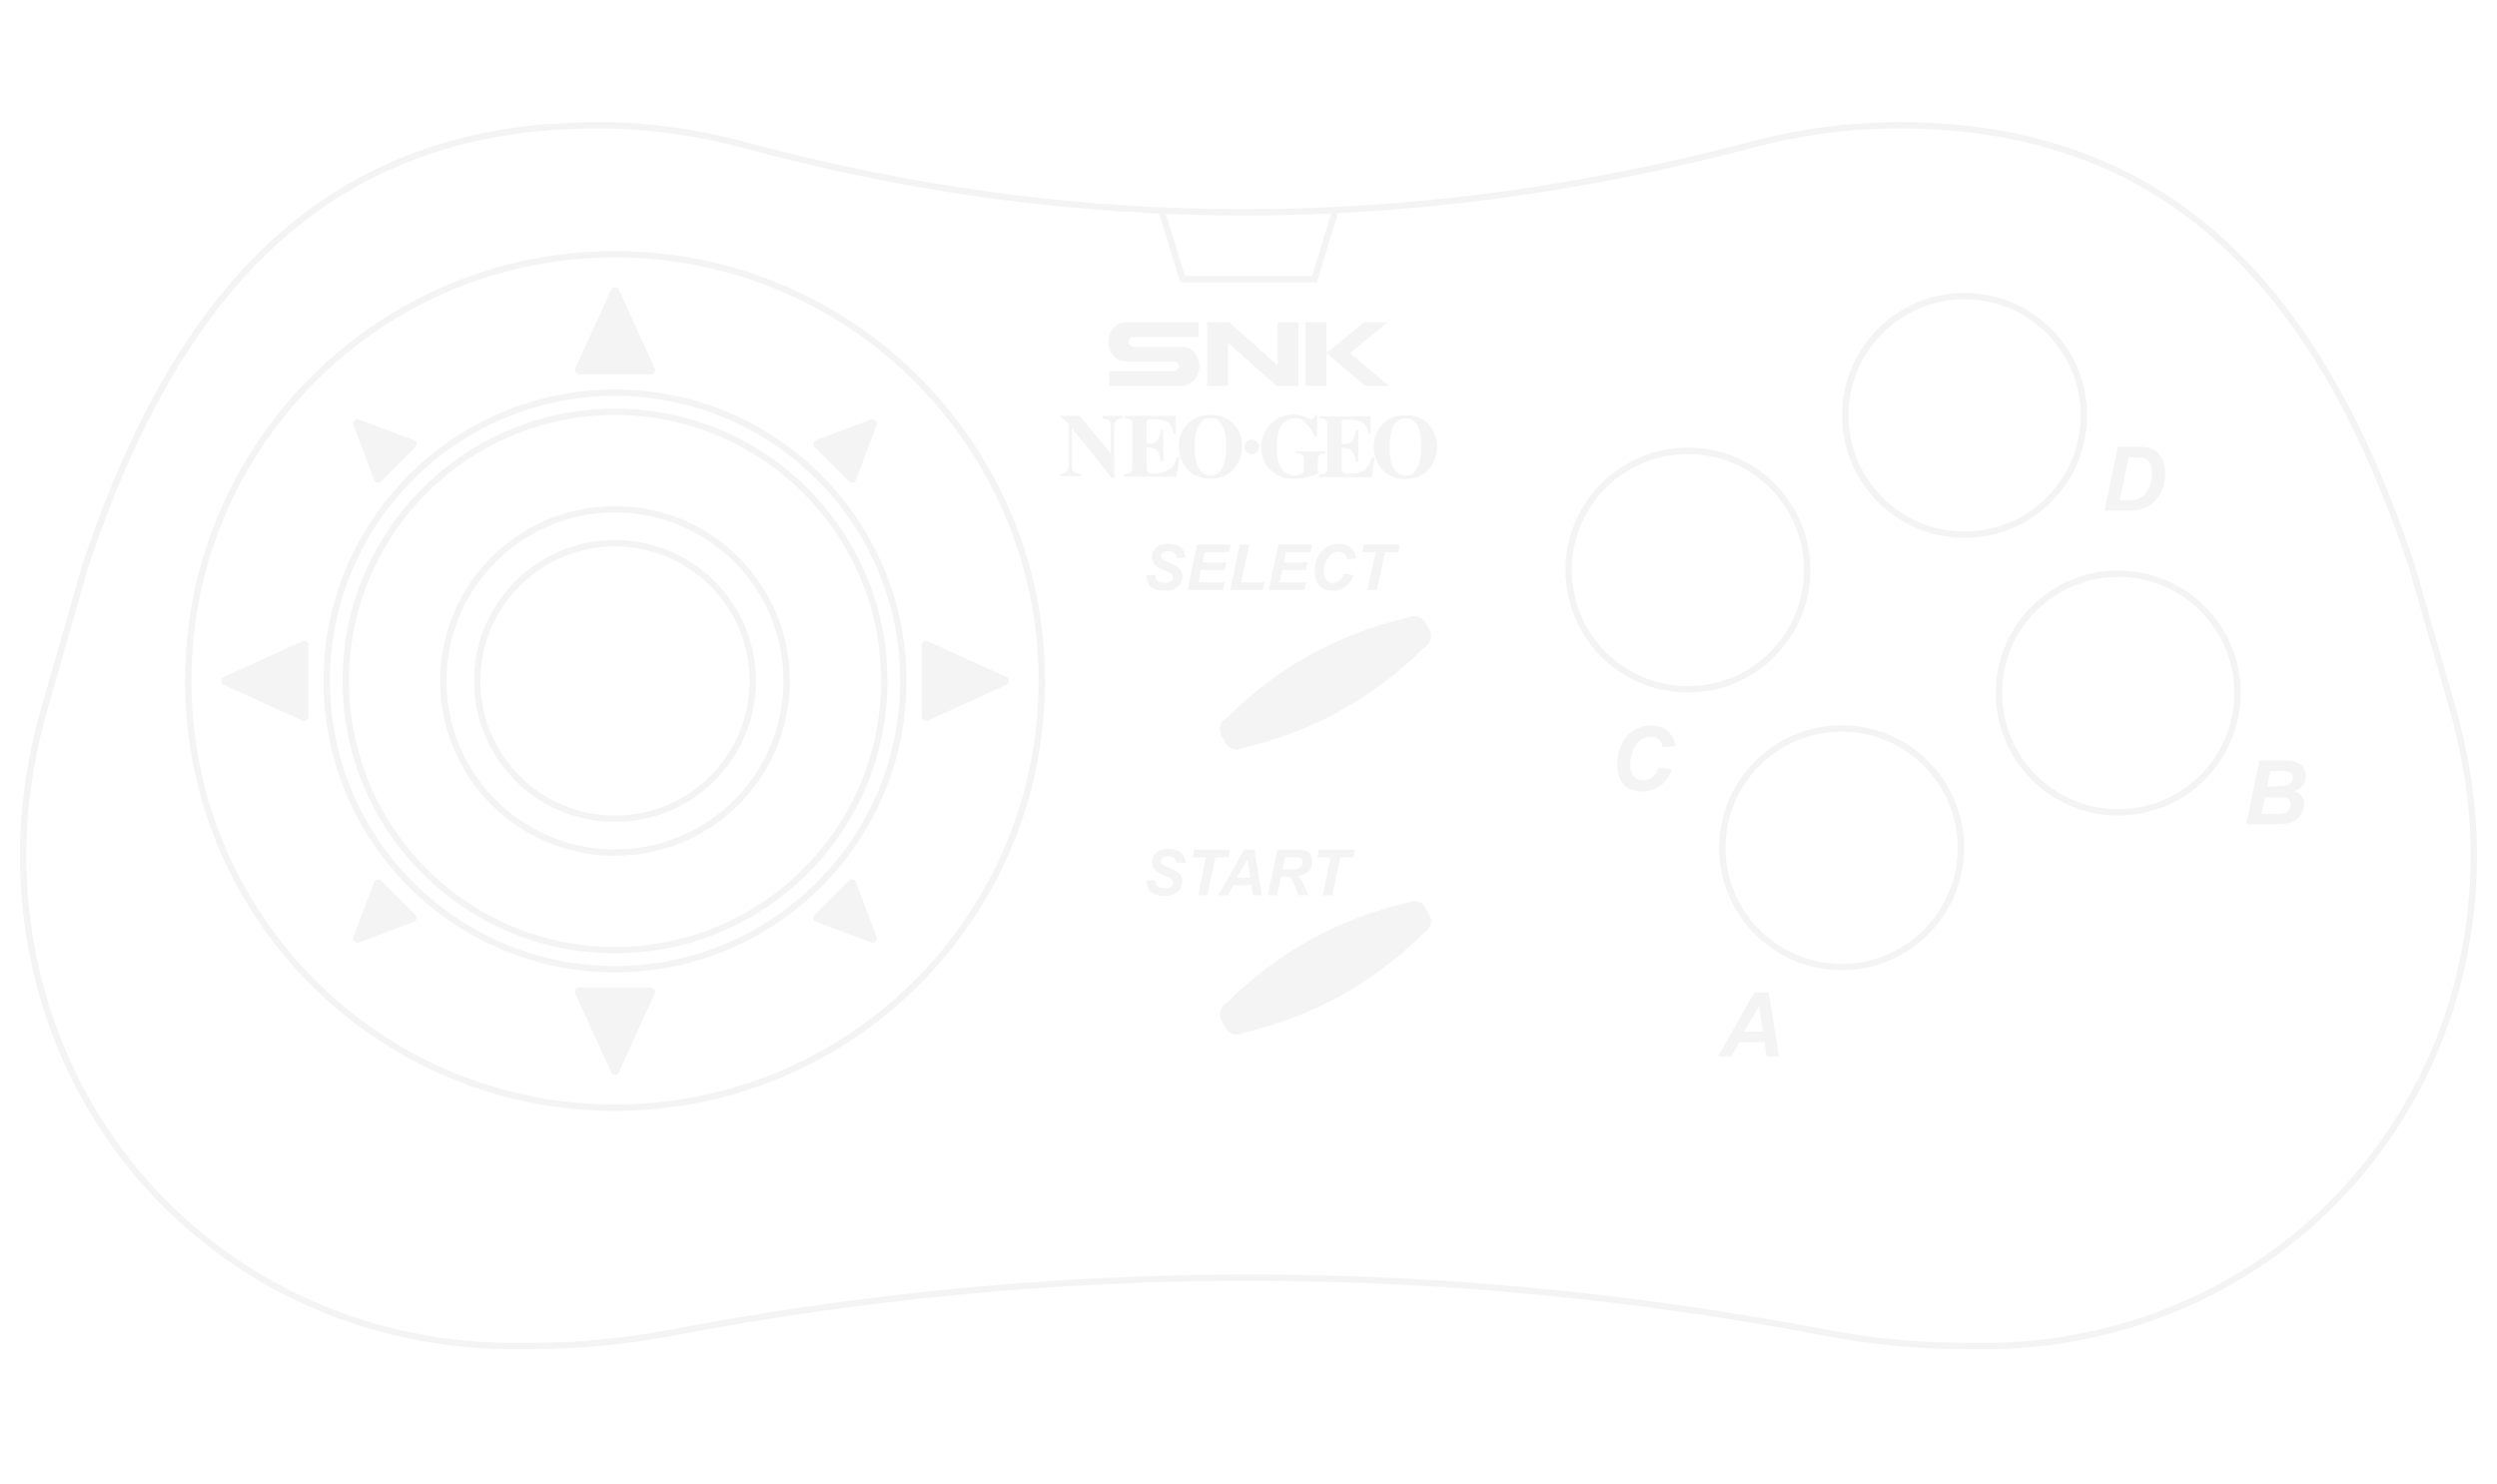
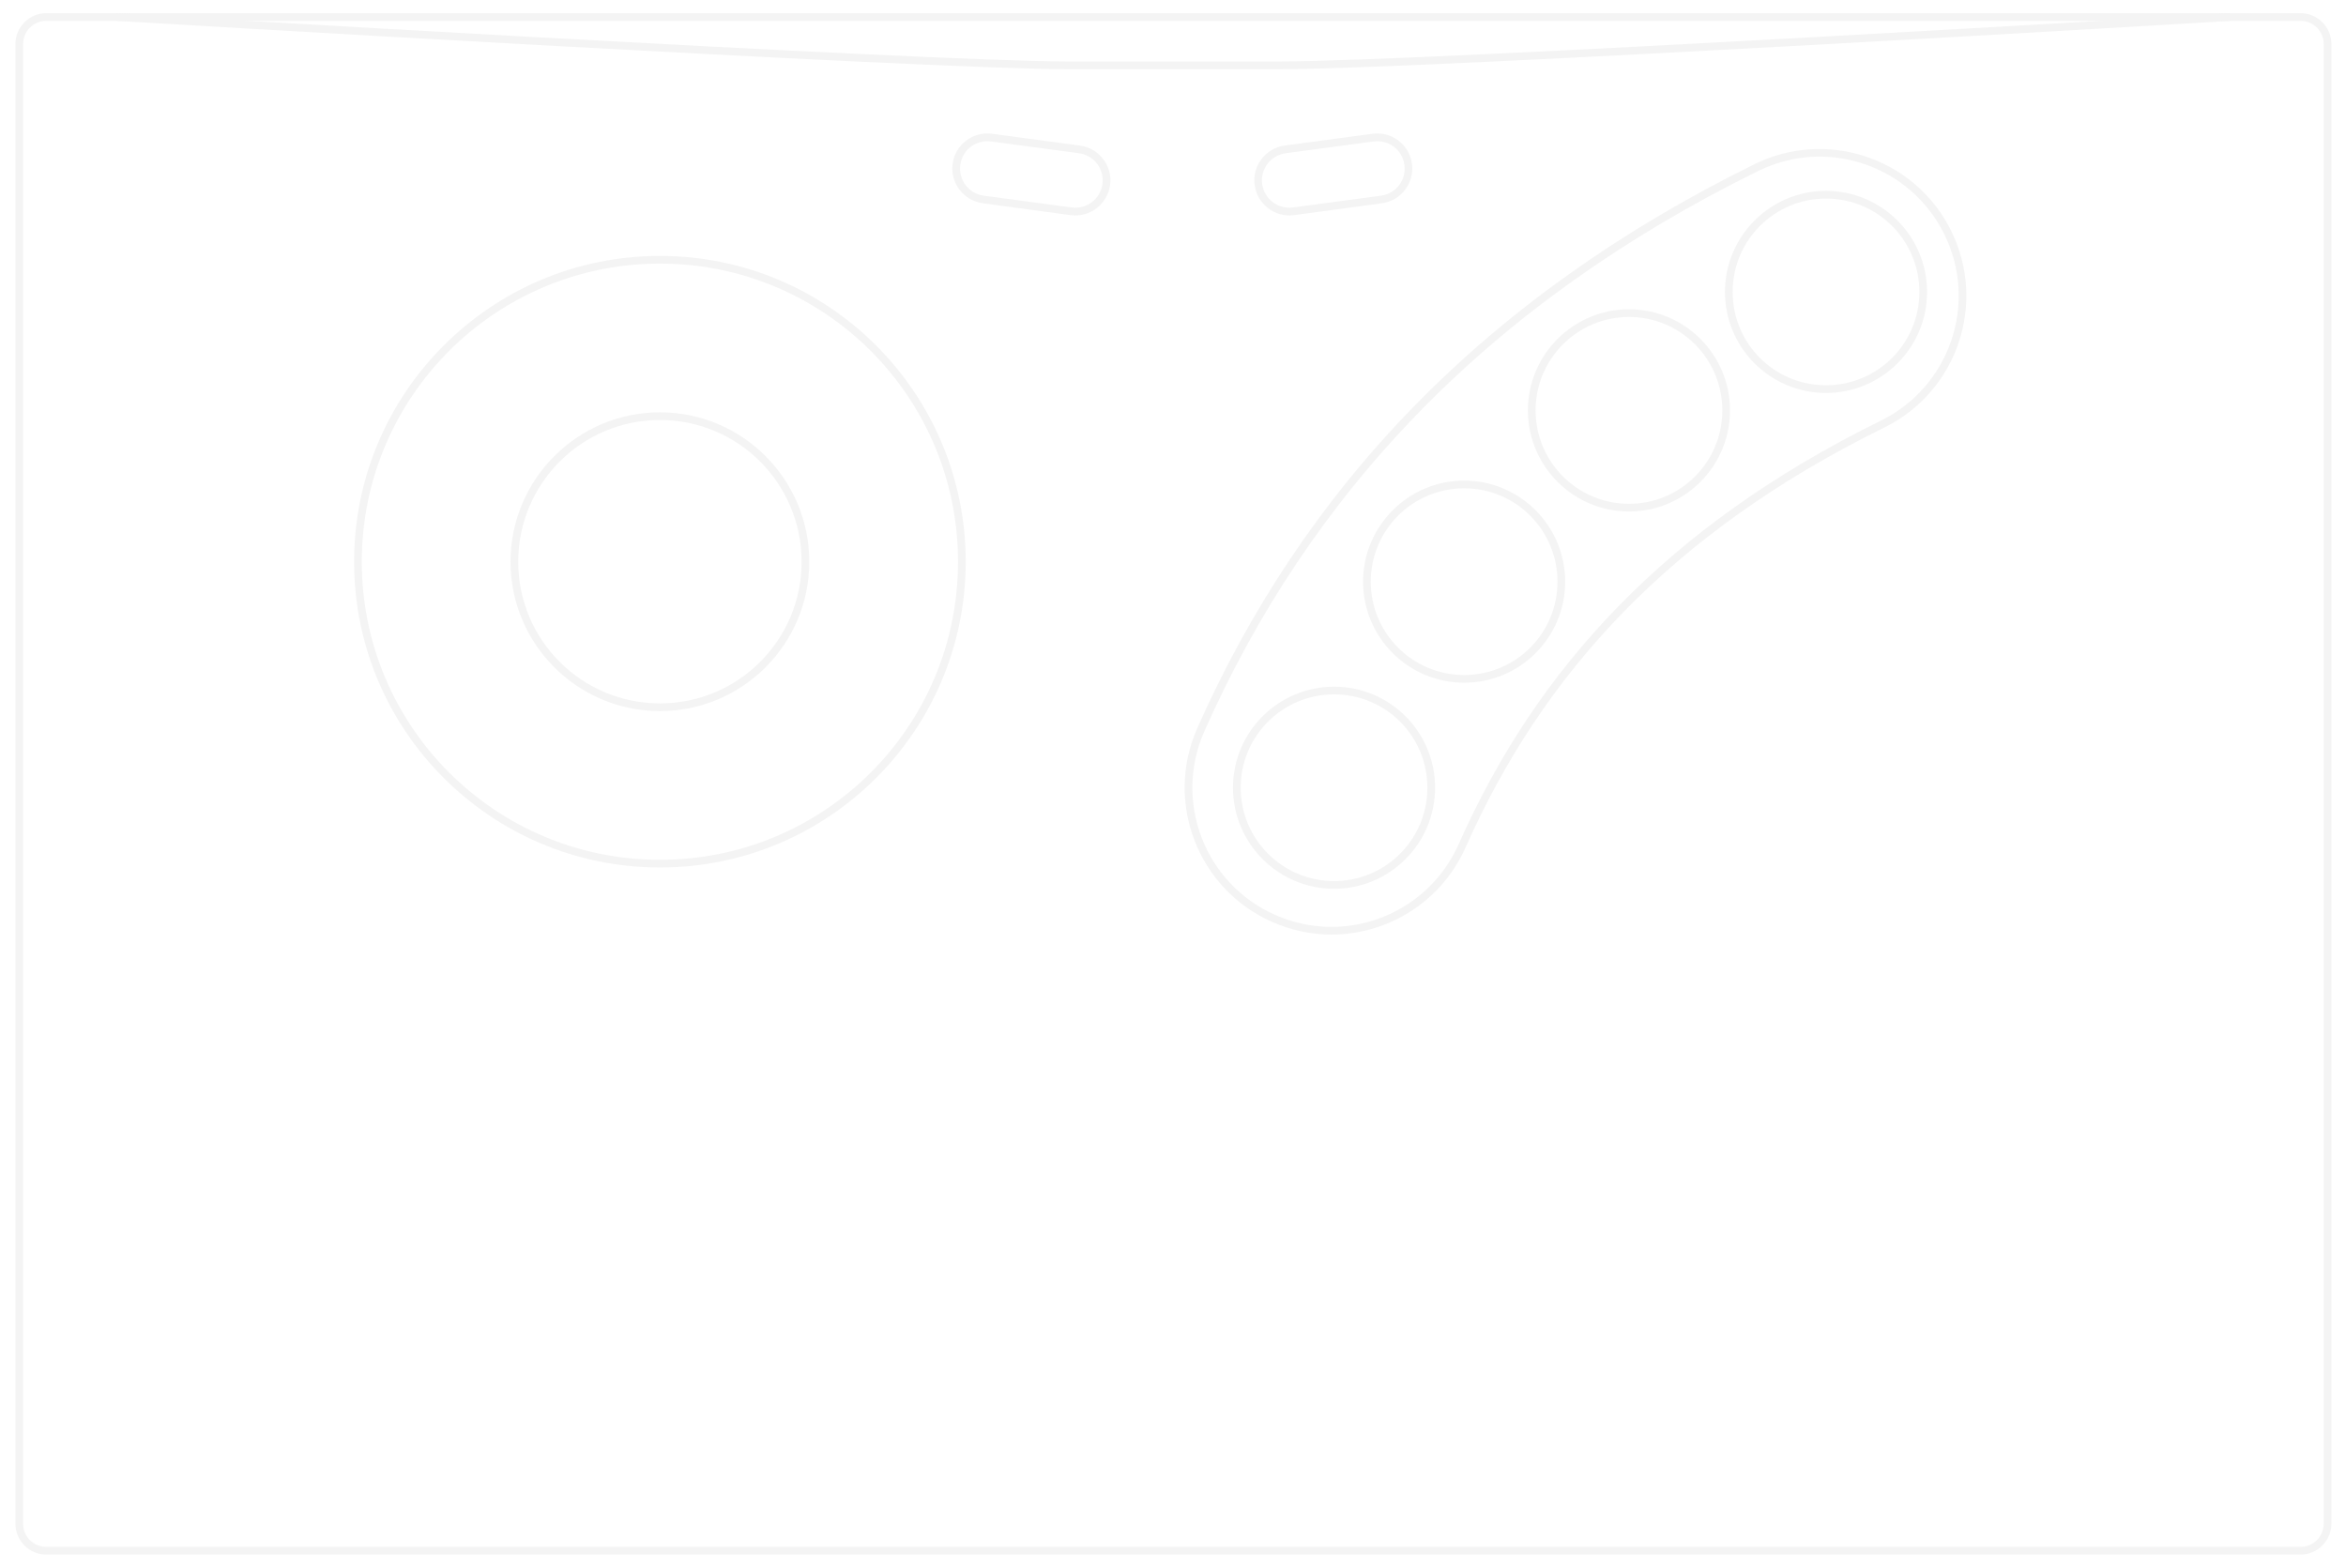
- <svg xmlns="http://www.w3.org/2000/svg" version="1.1" id="Layer_3" x="0px" y="0px" viewBox="0 0 589 350" style="enable-background:new 0 0 589 350;" xml:space="preserve">
-   <style type="text/css">
- 	.st0{fill:none;stroke:#F4F4F4;stroke-width:1.5;stroke-miterlimit:10;}
- 	.st1{fill:#F4F4F4;}
- </style>
-   <g id="paths">
-     <path id="body_00000167364132680835647570000011487185445954243463_" class="st0" d="M578.44,166.82l-9.69-33.74   C547.1,68.46,511.82,29.56,448.05,29.56h-0.47c-11.56,0-23.05,1.57-34.22,4.53c-80.18,21.26-159.28,21.34-237.3,0.24   c-11.45-3.1-23.25-4.77-35.12-4.77h0c-63.77,0-99.04,38.9-120.69,103.51l-9.69,33.74c-3.68,12.79-5.54,26.08-5.04,39.38   c2.31,61.83,50.46,109.78,112.78,111.36c0.05,0,3.04,0,6.92,0c11.14,0,22.26-1.05,33.21-3.14c90.71-17.32,181.42-17.32,272.13,0   c10.95,2.09,22.07,3.14,33.21,3.14c3.88,0,6.87,0,6.92,0c62.32-1.58,110.47-49.53,112.78-111.36   C583.97,192.89,582.11,179.61,578.44,166.82z" />
-     <circle class="st0" cx="145.07" cy="160.65" r="100.67" />
-     <circle class="st0" cx="145.07" cy="160.65" r="68" />
-     <circle class="st0" cx="145.07" cy="160.65" r="63.5" />
-     <circle class="st0" cx="145.07" cy="160.65" r="40.5" />
-     <circle class="st0" cx="145.07" cy="160.65" r="32.5" />
-     <path class="st0" d="M462.54,200c0,15.54-12.6,28.14-28.14,28.14c-15.54,0-28.14-12.6-28.14-28.14s12.6-28.14,28.14-28.14   C449.95,171.86,462.54,184.46,462.54,200z M499.66,135.36c-15.54,0-28.14,12.6-28.14,28.14s12.6,28.14,28.14,28.14   s28.14-12.6,28.14-28.14S515.2,135.36,499.66,135.36z" />
-     <path class="st0" d="M426.29,134.5c0,15.54-12.6,28.14-28.14,28.14c-15.54,0-28.14-12.6-28.14-28.14s12.6-28.14,28.14-28.14   C413.7,106.36,426.29,118.96,426.29,134.5z M463.41,69.86c-15.54,0-28.14,12.6-28.14,28.14s12.6,28.14,28.14,28.14   c15.54,0,28.14-12.6,28.14-28.14S478.95,69.86,463.41,69.86z" />
-     <polyline class="st0" points="315.04,49.6 310.04,65.87 278.96,65.87 273.96,49.6  " />
-   </g>
-   <g id="fills">
-     <path id="triangles" class="st1" d="M201.91,208.11l4.85,12.94c0.3,0.8-0.48,1.59-1.29,1.29l-12.94-4.85   c-0.68-0.26-0.87-1.13-0.36-1.64l8.09-8.09C200.78,207.24,201.65,207.42,201.91,208.11z M97.61,103.81l-12.94-4.85   c-0.8-0.3-1.59,0.48-1.29,1.29l4.85,12.94c0.26,0.68,1.13,0.87,1.64,0.36l8.09-8.09C98.48,104.94,98.29,104.07,97.61,103.81z    M192.53,103.81l12.94-4.85c0.8-0.3,1.59,0.48,1.29,1.29l-4.85,12.94c-0.26,0.68-1.13,0.87-1.64,0.36l-8.09-8.09   C191.66,104.94,191.85,104.07,192.53,103.81z M88.24,208.11l-4.85,12.94c-0.3,0.8,0.48,1.59,1.29,1.29l12.94-4.85   c0.68-0.26,0.87-1.13,0.36-1.64l-8.09-8.09C89.36,207.24,88.49,207.42,88.24,208.11z M154.43,234.39l-8.45,18.58   c-0.36,0.78-1.47,0.78-1.82,0l-8.45-18.58c-0.3-0.66,0.18-1.41,0.91-1.41h16.89C154.24,232.98,154.73,233.73,154.43,234.39z    M154.43,86.9l-8.45-18.58c-0.36-0.78-1.47-0.78-1.82,0l-8.45,18.58c-0.3,0.66,0.18,1.41,0.91,1.41h16.89   C154.24,88.31,154.73,87.56,154.43,86.9z M218.82,151.29l18.58,8.45c0.78,0.36,0.78,1.47,0,1.82L218.82,170   c-0.66,0.3-1.41-0.18-1.41-0.91V152.2C217.4,151.47,218.16,150.99,218.82,151.29z M71.32,151.29l-18.58,8.45   c-0.78,0.36-0.78,1.47,0,1.82L71.32,170c0.66,0.3,1.41-0.18,1.41-0.91V152.2C72.74,151.47,71.99,150.99,71.32,151.29z" />
-     <path id="buttons" class="st1" d="M336.02,219.93c-12.02,12-26.31,19.92-42.86,23.76c-1.44,0.8-3.28,0.27-4.08-1.17l-0.97-1.75   c-0.8-1.44-0.27-3.28,1.17-4.08c12.02-12,26.31-19.92,42.86-23.76c1.44-0.8,3.28-0.27,4.08,1.17l0.97,1.75   C337.99,217.3,337.46,219.13,336.02,219.93z M337.19,148.61l-0.97-1.75c-0.8-1.44-2.64-1.97-4.08-1.17   c-16.55,3.84-30.83,11.76-42.86,23.76c-1.44,0.8-1.97,2.64-1.17,4.08l0.97,1.75c0.8,1.44,2.64,1.97,4.08,1.17   c16.55-3.84,30.83-11.76,42.86-23.76C337.46,151.88,337.99,150.05,337.19,148.61z" />
-     <path id="a" class="st1" d="M416.21,245.88h-5.96l-1.8,3.32h-3.18l8.5-15.03h3.44l2.44,15.03h-2.93L416.21,245.88z M415.83,243.38   l-0.87-6.05l-3.63,6.05H415.83z" />
-     <path id="b" class="st1" d="M529.84,194.45l3.15-15.03h5.14c1.11,0,1.89,0.03,2.34,0.1c0.74,0.1,1.36,0.31,1.88,0.62   c0.51,0.31,0.9,0.72,1.17,1.23c0.27,0.51,0.4,1.08,0.4,1.7c0,0.83-0.23,1.56-0.7,2.17c-0.46,0.61-1.18,1.08-2.15,1.39   c0.77,0.21,1.38,0.59,1.81,1.13c0.43,0.54,0.65,1.16,0.65,1.84c0,0.9-0.26,1.76-0.77,2.57c-0.51,0.81-1.22,1.39-2.12,1.75   s-2.14,0.53-3.7,0.53H529.84z M533.44,192.03h2.98c1.25,0,2.09-0.08,2.52-0.24c0.43-0.16,0.77-0.43,1.03-0.79   c0.26-0.37,0.38-0.76,0.38-1.17c0-0.5-0.18-0.91-0.55-1.24s-0.98-0.49-1.85-0.49h-3.69L533.44,192.03z M534.81,185.49h2.36   c1.06,0,1.82-0.08,2.29-0.23s0.81-0.4,1.05-0.74s0.35-0.71,0.35-1.1c0-0.38-0.11-0.7-0.33-0.94s-0.53-0.41-0.93-0.49   c-0.23-0.04-0.77-0.06-1.63-0.06h-2.4L534.81,185.49z" />
-     <path id="d" class="st1" d="M496.42,120.45l3.15-15.03h4.05c1.13,0,1.85,0.02,2.16,0.05c0.62,0.06,1.18,0.19,1.67,0.38   s0.93,0.46,1.33,0.8c0.4,0.35,0.75,0.76,1.04,1.25c0.29,0.49,0.51,1.04,0.67,1.68c0.16,0.63,0.24,1.32,0.24,2.08   c0,1.62-0.31,3.06-0.93,4.31c-0.62,1.25-1.4,2.25-2.33,2.99c-0.72,0.57-1.64,1-2.78,1.27c-0.64,0.15-1.63,0.23-2.96,0.23H496.42z    M500.01,118.03h1.57c1.13,0,1.96-0.07,2.47-0.21c0.51-0.14,0.98-0.4,1.4-0.78c0.61-0.55,1.12-1.29,1.54-2.21s0.63-2.01,0.63-3.26   c0-1.07-0.17-1.87-0.52-2.4c-0.34-0.54-0.77-0.89-1.28-1.07c-0.36-0.12-0.99-0.18-1.9-0.18h-1.79L500.01,118.03z" />
-     <path id="c" class="st1" d="M391.25,181.04l3.12,0.47c-0.61,1.69-1.52,2.98-2.74,3.87c-1.22,0.89-2.64,1.34-4.28,1.34   c-1.84,0-3.28-0.55-4.31-1.66c-1.04-1.11-1.55-2.71-1.55-4.82c0-1.71,0.35-3.27,1.04-4.69c0.69-1.42,1.66-2.5,2.89-3.26   s2.57-1.13,4.02-1.13c1.63,0,2.94,0.44,3.95,1.31c1,0.87,1.6,2.06,1.77,3.56l-2.96,0.29c-0.16-0.87-0.48-1.51-0.95-1.9   c-0.47-0.39-1.09-0.59-1.87-0.59c-0.85,0-1.65,0.26-2.39,0.78c-0.74,0.52-1.33,1.33-1.78,2.43c-0.44,1.11-0.67,2.21-0.67,3.31   c0,1.2,0.29,2.13,0.87,2.79c0.58,0.66,1.3,0.98,2.16,0.98c0.8,0,1.53-0.26,2.2-0.78C390.43,182.83,390.93,182.06,391.25,181.04z" />
-     <path id="start" class="st1" d="M270.46,207.72l2.1-0.11c0.03,0.67,0.14,1.12,0.34,1.35c0.32,0.38,0.92,0.57,1.79,0.57   c0.72,0,1.25-0.13,1.57-0.39c0.32-0.26,0.48-0.57,0.48-0.94c0-0.32-0.13-0.59-0.4-0.8c-0.19-0.16-0.69-0.42-1.53-0.78   s-1.44-0.66-1.82-0.91c-0.38-0.24-0.69-0.55-0.9-0.94s-0.33-0.84-0.33-1.35c0-0.9,0.33-1.65,0.98-2.25s1.6-0.89,2.84-0.89   c1.26,0,2.23,0.29,2.93,0.89c0.69,0.59,1.07,1.38,1.14,2.36l-2.12,0.1c-0.05-0.51-0.24-0.91-0.56-1.18s-0.79-0.41-1.41-0.41   c-0.61,0-1.05,0.11-1.31,0.32s-0.39,0.49-0.39,0.81c0,0.31,0.12,0.56,0.36,0.76c0.24,0.21,0.77,0.49,1.59,0.84   c1.24,0.53,2.02,0.96,2.36,1.3c0.5,0.49,0.75,1.12,0.75,1.88c0,0.95-0.38,1.76-1.12,2.43c-0.75,0.67-1.79,1.01-3.13,1.01   c-0.92,0-1.72-0.16-2.4-0.46c-0.68-0.31-1.15-0.74-1.43-1.29S270.44,208.44,270.46,207.72z M284.8,211.2h-2.21l1.88-8.94h-3.15   l0.37-1.79h8.46l-0.37,1.79h-3.11L284.8,211.2z M295.2,208.83h-4.26l-1.29,2.37h-2.27l6.07-10.74h2.45l1.74,10.74h-2.09   L295.2,208.83z M294.93,207.04l-0.62-4.32l-2.59,4.32H294.93z M301.26,211.2h-2.21l2.25-10.74h4.77c0.82,0,1.46,0.08,1.92,0.25   c0.46,0.17,0.83,0.48,1.11,0.93c0.28,0.45,0.42,0.99,0.42,1.63c0,0.91-0.27,1.67-0.82,2.26c-0.55,0.59-1.38,0.96-2.48,1.1   c0.28,0.25,0.55,0.59,0.8,1c0.49,0.84,1.04,2.03,1.65,3.56h-2.37c-0.19-0.61-0.56-1.55-1.12-2.83c-0.3-0.69-0.62-1.16-0.97-1.4   c-0.21-0.14-0.58-0.21-1.1-0.21h-0.9L301.26,211.2z M302.53,205.15h1.17c1.19,0,1.97-0.07,2.36-0.21c0.39-0.14,0.69-0.36,0.91-0.67   s0.33-0.62,0.33-0.95c0-0.39-0.16-0.68-0.48-0.88c-0.2-0.12-0.62-0.18-1.27-0.18h-2.43L302.53,205.15z M314.24,211.2h-2.21   l1.88-8.94h-3.15l0.37-1.79h8.46l-0.37,1.79h-3.11L314.24,211.2z" />
-     <path id="select" class="st1" d="M270.46,135.72l2.1-0.11c0.03,0.67,0.14,1.12,0.34,1.35c0.32,0.38,0.92,0.57,1.79,0.57   c0.72,0,1.25-0.13,1.57-0.39s0.48-0.57,0.48-0.94c0-0.32-0.13-0.59-0.4-0.81c-0.19-0.16-0.69-0.42-1.53-0.78s-1.44-0.66-1.82-0.9   c-0.38-0.24-0.69-0.56-0.9-0.94s-0.33-0.84-0.33-1.35c0-0.9,0.33-1.65,0.98-2.25s1.6-0.89,2.84-0.89c1.26,0,2.23,0.3,2.93,0.89   s1.07,1.38,1.14,2.36l-2.12,0.1c-0.05-0.51-0.24-0.91-0.56-1.18s-0.79-0.41-1.41-0.41c-0.61,0-1.05,0.11-1.31,0.32   s-0.39,0.49-0.39,0.81c0,0.31,0.12,0.56,0.36,0.76c0.24,0.21,0.77,0.49,1.59,0.84c1.24,0.53,2.02,0.96,2.36,1.3   c0.5,0.49,0.75,1.12,0.75,1.88c0,0.95-0.38,1.76-1.12,2.43c-0.75,0.67-1.79,1.01-3.13,1.01c-0.92,0-1.72-0.16-2.4-0.47   c-0.68-0.31-1.15-0.74-1.43-1.29S270.44,136.44,270.46,135.72z M280.12,139.2l2.24-10.74h7.96l-0.37,1.79h-5.75l-0.51,2.44h5.56   l-0.37,1.79h-5.56l-0.67,2.92h6.25l-0.38,1.79H280.12z M290.19,139.2l2.25-10.74h2.21l-1.87,8.94h5.46l-0.37,1.79H290.19z    M299.29,139.2l2.24-10.74h7.96l-0.37,1.79h-5.75l-0.51,2.44h5.56l-0.37,1.79h-5.56l-0.67,2.92h6.25l-0.38,1.79H299.29z    M317.07,135.34l2.23,0.34c-0.43,1.21-1.09,2.13-1.96,2.76c-0.87,0.64-1.89,0.96-3.05,0.96c-1.31,0-2.34-0.4-3.08-1.19   c-0.74-0.79-1.11-1.94-1.11-3.44c0-1.22,0.25-2.34,0.74-3.35c0.5-1.01,1.18-1.79,2.06-2.33s1.83-0.81,2.87-0.81   c1.16,0,2.1,0.31,2.82,0.93c0.72,0.62,1.14,1.47,1.27,2.54l-2.12,0.21c-0.12-0.62-0.34-1.08-0.68-1.36   c-0.33-0.28-0.78-0.42-1.34-0.42c-0.61,0-1.18,0.19-1.71,0.56c-0.53,0.37-0.95,0.95-1.27,1.74s-0.48,1.58-0.48,2.36   c0,0.86,0.21,1.52,0.62,1.99c0.41,0.47,0.93,0.7,1.54,0.7c0.57,0,1.09-0.19,1.57-0.56C316.48,136.61,316.84,136.06,317.07,135.34z    M324.8,139.2h-2.21l1.88-8.94h-3.15l0.37-1.79h8.46l-0.37,1.79h-3.11L324.8,139.2z" />
-     <path id="neo.geo" transform="translate(-683.1733,-356.1775)" class="st1" d="M988.71,463.13h0.35c0.33,0,0.89,0.07,1.12,0.2   c0.23,0.13,0.38,0.29,0.46,0.45c0.07,0.17,0.11,0.54,0.11,1.11v2.24c0,0.68-0.71,1.02-1.06,1.09c-0.34,0.07-0.68,0.11-1.01,0.11   c-0.94,0-1.75-0.25-2.44-0.74c-0.68-0.49-1.18-1.26-1.49-2.3c-0.31-1.04-0.46-2.26-0.46-3.65c0-1.14,0.14-2.26,0.42-3.35   c0.28-1.09,0.76-1.93,1.44-2.54c0.68-0.61,1.52-0.91,2.54-0.91c1.06,0,1.69,0.27,2.47,1.08c0.8,0.83,1.57,1.78,2.02,3.17h0.66V454   h-0.37c-0.13,0.41-0.28,0.69-0.44,0.83c-0.16,0.15-0.34,0.22-0.52,0.22c-0.12,0-0.51-0.13-1.17-0.4c-0.66-0.27-1.14-0.43-1.43-0.48   c-0.54-0.11-0.96-0.17-1.64-0.17c-2.18,0-3.99,0.75-5.43,2.25c-1.44,1.5-2.16,3.34-2.16,5.51c0,1.22,0.23,2.31,0.7,3.29   c0.37,0.76,0.88,1.44,1.53,2.05c0.65,0.61,1.41,1.1,2.26,1.47c0.85,0.37,1.93,0.56,3.22,0.56c1.01,0,1.99-0.1,2.93-0.31   c0.94-0.21,1.85-0.52,2.72-0.93v-3.01c0-0.53,0.03-0.86,0.09-0.99c0.11-0.26,0.26-0.44,0.46-0.55c0.2-0.11,0.73-0.18,1.24-0.22   v-0.49h-7.1L988.71,463.13L988.71,463.13z M1005.03,467.02c-0.81,0.62-1.89,0.93-3.23,0.93h-0.77c-0.41,0-0.71-0.06-0.89-0.17   c-0.18-0.11-0.31-0.26-0.38-0.43c-0.07-0.18-0.1-0.66-0.1-1.45v-4.04c0.69,0,1.5,0.09,1.86,0.27c0.36,0.18,0.68,0.53,0.95,1.05   c0.27,0.52,0.45,1.1,0.54,1.92h0.58v-7.43h-0.58c-0.11,1.12-0.38,1.87-0.79,2.44c-0.41,0.57-1.08,0.86-1.99,0.86h-0.57v-4.99   c0-0.87,0.77-0.77,0.77-0.77h0.9c1.09,0,1.83,0.06,2.23,0.19c0.68,0.21,1.21,0.54,1.58,0.99c0.37,0.45,0.66,1.2,0.87,2.23h0.49   v-4.24h-12.14v0.58h0.38c0.47,0,0.83,0.1,1.1,0.3c0.19,0.13,0.32,0.32,0.39,0.57c0.04,0.15,0.05,0.55,0.05,1.19v8.98   c0,0.72-0.04,1.16-0.12,1.33c-0.1,0.24-0.24,0.41-0.42,0.51c-0.25,0.15-0.59,0.22-1.01,0.22h-0.38v0.68h12.35l0.74-4.57h-0.68   C1006.42,465.46,1005.84,466.41,1005.03,467.02 M1014.59,454.17c-2.07-0.09-3.81,0.59-5.23,2.02c-1.42,1.43-2.13,3.23-2.13,5.38   c0,1.92,0.54,3.57,1.64,4.97c1.38,1.77,3.33,2.65,5.86,2.65c2.52,0,4.47-0.93,5.85-2.78c1.04-1.39,1.56-3.01,1.56-4.85   c0-2.15-0.7-3.94-2.09-5.37C1018.64,454.75,1016.82,454.08,1014.59,454.17 M1017.89,465.66c-0.34,1-0.81,1.73-1.42,2.18   c-0.48,0.36-1.07,0.53-1.78,0.53c-1.06,0-1.88-0.41-2.46-1.24c-0.84-1.18-1.26-3.01-1.26-5.48c0-2.08,0.27-3.67,0.82-4.78   c0.67-1.35,1.64-2.03,2.93-2.03c0.7,0,1.31,0.2,1.85,0.59c0.53,0.39,0.97,1.06,1.32,2.01c0.34,0.95,0.52,2.38,0.52,4.3   C1018.39,463.36,1018.23,464.66,1017.89,465.66 M968.74,469.1c2.52,0,4.47-0.93,5.85-2.78c1.04-1.4,1.56-3.01,1.56-4.85   c0-2.15-0.7-3.94-2.09-5.37c-1.4-1.43-3.21-2.1-5.45-2.02c-2.07-0.09-3.81,0.59-5.23,2.02c-1.42,1.43-2.13,3.23-2.13,5.38   c0,1.92,0.54,3.57,1.64,4.97C964.26,468.22,966.22,469.1,968.74,469.1 M965.78,456.8c0.67-1.35,1.64-2.03,2.93-2.03   c0.7,0,1.31,0.2,1.85,0.59c0.53,0.39,0.97,1.06,1.32,2.01c0.34,0.95,0.52,2.38,0.52,4.3c0,1.61-0.17,2.91-0.51,3.91   c-0.34,1-0.81,1.73-1.42,2.18c-0.48,0.36-1.07,0.53-1.78,0.53c-1.06,0-1.88-0.41-2.46-1.24c-0.84-1.18-1.26-3.01-1.26-5.48   C964.96,459.51,965.23,457.92,965.78,456.8 M961.45,464.07h-0.68c-0.35,1.27-0.94,2.22-1.75,2.84c-0.81,0.62-1.89,0.93-3.23,0.93   h-0.77c-0.41,0-0.71-0.06-0.89-0.17c-0.18-0.11-0.31-0.26-0.38-0.43c-0.07-0.18-0.1-0.66-0.1-1.45v-4.04c0.69,0,1.5,0.09,1.86,0.27   c0.36,0.18,0.68,0.53,0.95,1.05c0.27,0.52,0.45,1.1,0.54,1.92h0.58v-7.43h-0.58c-0.11,1.12-0.38,1.87-0.79,2.44   c-0.41,0.57-1.08,0.86-1.99,0.86h-0.57v-4.99c0-0.87,0.77-0.77,0.77-0.77h0.9c1.09,0,1.84,0.06,2.23,0.19   c0.68,0.21,1.21,0.54,1.58,0.99c0.37,0.45,0.66,1.2,0.87,2.23h0.49v-4.25h-12.14v0.59h0.38c0.47,0,0.83,0.1,1.1,0.3   c0.19,0.13,0.32,0.32,0.39,0.57c0.04,0.15,0.05,0.55,0.05,1.19v8.98c0,0.72-0.04,1.16-0.12,1.33c-0.1,0.24-0.24,0.41-0.42,0.51   c-0.25,0.15-0.59,0.22-1.01,0.22h-0.38v0.68h12.35L961.45,464.07L961.45,464.07z M938.14,467.96h-0.33c-0.47,0-0.89-0.14-1.25-0.43   c-0.36-0.29-0.55-0.84-0.55-1.67v-8.67l9.4,11.71l0.61,0v-11.95c0-0.68,0.06-0.88,0.17-1.16s0.27-0.48,0.47-0.61   c0.2-0.12,0.59-0.22,1.18-0.3v-0.61h-4.66v0.61c0.77-0.01,1.32,0.18,1.64,0.59c0.24,0.3,0.36,0.61,0.36,1.47v6.26l-7.31-8.93h-4.45   v0.48c0.42,0.01,0.44,0.16,0.66,0.28l1.19,1.2l0,9.62c0,0.76-0.15,1.3-0.45,1.62c-0.3,0.32-0.83,0.48-1.6,0.49v0.58h4.92   L938.14,467.96L938.14,467.96z M980.16,461.59c0,0.95-0.77,1.73-1.73,1.73c-0.95,0-1.73-0.77-1.73-1.73c0-0.95,0.77-1.73,1.73-1.73   C979.38,459.87,980.16,460.64,980.16,461.59z" />
-     <path id="snk" class="st1" d="M261.62,91.02v-3.45h15.25c0.69,0,1.24-0.52,1.24-1.16s-0.56-1.16-1.24-1.16l-11.08,0   c-2.56,0-4.34-1.9-4.34-4.61c0-2.67,1.83-4.61,4.35-4.61l16.92,0v3.45h-15.25c-0.69,0-1.24,0.52-1.24,1.16s0.56,1.16,1.24,1.16   l11.08,0c2.56,0,4.34,1.9,4.34,4.61c0,2.67-1.83,4.61-4.35,4.61L261.62,91.02z M322.02,91.02l-9.13-7.75l8.96-7.25h5.49l-8.85,7.26   l9.05,7.74H322.02z M307.96,91.02v-15h4.94v15H307.96z M301.09,91.02l-11.44-10.18v10.18h-4.94v-15h5.22l11.44,10.18V76.03h4.94v15   H301.09z" />
-   </g>
+ <svg xmlns="http://www.w3.org/2000/svg" version="1.2" id="Layer_3" x="0px" y="0px" width="500.189" height="334.26" viewBox="0 0 500.189 334.26" xml:space="preserve">
+   <defs id="defs3258" />
+   <path id="path3" fill="#f4f4f4" d="m 386.132,31.827 c -4.058,0.231 -8.121,1.247 -11.996,3.153 -28.748,14.133 -53.001,31.475 -72.775,51.781 -19.791,20.285 -34.998,43.455 -46.091,68.495 -7.005,15.79 0.128,34.29 15.919,41.296 4.123,1.83 8.449,2.717 12.689,2.718 12,10e-4 23.431,-6.944 28.607,-18.61 8.402,-18.895 19.287,-35.399 33.684,-50.192 14.408,-14.772 32.453,-27.921 55.601,-39.323 15.499,-7.627 21.88,-26.385 14.252,-41.886 -5.72,-11.626 -17.713,-18.126 -29.89,-17.432 z m 0.103,1.614 c 11.537,-0.663 22.898,5.506 28.325,16.534 7.236,14.706 1.17,32.472 -13.535,39.708 -23.292,11.473 -41.463,24.716 -56.011,39.63 -14.532,14.934 -25.544,31.628 -34.017,50.679 -4.911,11.068 -15.753,17.638 -27.12,17.637 -4.017,-0.001 -8.112,-0.828 -12.023,-2.563 -14.979,-6.648 -21.718,-24.164 -15.072,-39.144 11.021,-24.875 26.109,-47.87 45.757,-68.008 19.634,-20.16 43.715,-37.387 72.314,-51.448 3.676,-1.809 7.536,-2.804 11.382,-3.025 z" />
+   <path id="circle5" fill="#f4f4f4" d="m 284.441,146.412 c -11.892,0 -21.559,9.641 -21.559,21.533 0,11.892 9.667,21.559 21.559,21.559 11.892,0 21.532,-9.667 21.532,-21.559 10e-4,-11.893 -9.64,-21.533 -21.532,-21.533 z m 0,1.64 c 11.005,0 19.892,8.886 19.892,19.892 0,11.006 -8.887,19.918 -19.892,19.918 -11.005,0 -19.918,-8.912 -19.918,-19.918 0,-11.006 8.914,-19.892 19.918,-19.892 z" />
+   <path id="circle7" fill="#f4f4f4" d="m 312.178,102.475 c -11.892,0 -21.559,9.667 -21.559,21.558 0,11.892 9.667,21.533 21.559,21.533 11.892,0 21.532,-9.641 21.532,-21.533 0,-11.892 -9.641,-21.558 -21.532,-21.558 z m 0,1.64 c 11.005,0 19.892,8.912 19.892,19.917 0,11.005 -8.887,19.892 -19.892,19.892 -11.005,0 -19.918,-8.887 -19.918,-19.892 0,-11.005 8.913,-19.917 19.918,-19.917 z" />
+   <path id="circle9" fill="#f4f4f4" d="m 347.322,65.946 c -11.892,0 -21.559,9.667 -21.559,21.558 0,11.892 9.667,21.559 21.559,21.559 11.892,0 21.532,-9.667 21.532,-21.559 0,-11.892 -9.64,-21.558 -21.532,-21.558 z m 0,1.64 c 11.005,0 19.892,8.912 19.892,19.917 0,11.006 -8.887,19.918 -19.892,19.918 -11.005,0 -19.918,-8.912 -19.918,-19.918 0,-11.004 8.913,-19.917 19.918,-19.917 z" />
+   <path id="circle11" fill="#f4f4f4" d="m 389.311,40.696 c -11.892,0 -21.532,9.667 -21.532,21.559 0,11.892 9.641,21.533 21.532,21.533 11.893,0 21.559,-9.641 21.559,-21.533 -10e-4,-11.893 -9.667,-21.559 -21.559,-21.559 z m 0,1.64 c 11.006,0 19.918,8.913 19.918,19.918 0,11.005 -8.912,19.892 -19.918,19.892 -11.005,0 -19.892,-8.887 -19.892,-19.892 0,-11.005 8.887,-19.918 19.892,-19.918 z" />
+   <path id="circle13" fill="#f4f4f4" d="m 140.71,54.564 c -36.002,0 -65.213,29.211 -65.213,65.213 0,36.002 29.211,65.188 65.213,65.188 36.002,0 65.188,-29.187 65.188,-65.188 0,-36.001 -29.186,-65.213 -65.188,-65.213 z m 0,1.641 c 35.116,0 63.547,28.457 63.547,63.573 0,35.116 -28.432,63.548 -63.547,63.548 -35.115,0 -63.573,-28.432 -63.573,-63.548 0,-35.116 28.458,-63.573 63.573,-63.573 z" />
+   <path id="circle15" fill="#f4f4f4" d="m 140.71,87.914 c -17.579,0 -31.863,14.285 -31.863,31.863 0,17.578 14.285,31.838 31.863,31.838 17.578,0 31.837,-14.259 31.837,-31.838 0,-17.579 -14.258,-31.863 -31.837,-31.863 z m 0,1.641 c 16.692,0 30.197,13.531 30.197,30.223 0,16.692 -13.505,30.197 -30.197,30.197 -16.692,0 -30.223,-13.505 -30.223,-30.197 0,-16.692 13.532,-30.223 30.223,-30.223 z" />
+   <path id="path17" fill="#f4f4f4" d="m 211.512,28.52 c -4.084,-0.549 -7.859,2.325 -8.407,6.409 -0.549,4.084 2.35,7.859 6.434,8.408 l 18.738,2.538 c 4.084,0.549 7.859,-2.351 8.408,-6.434 0.549,-4.084 -2.35,-7.859 -6.434,-8.408 z m -0.205,1.64 18.739,2.512 c 3.205,0.431 5.429,3.357 4.998,6.563 -0.431,3.204 -3.357,5.429 -6.563,4.999 l -18.738,-2.512 c -3.205,-0.43 -5.429,-3.357 -4.999,-6.562 0.431,-3.206 3.358,-5.431 6.563,-5 z" />
+   <path id="path19" fill="#f4f4f4" d="m 292.645,28.52 -18.739,2.512 c -4.083,0.549 -6.957,4.324 -6.408,8.408 0.548,4.083 4.325,6.983 8.408,6.434 l 18.738,-2.538 c 4.084,-0.549 6.957,-4.324 6.409,-8.408 -0.549,-4.084 -4.325,-6.957 -8.408,-6.408 z m 0.23,1.64 c 3.204,-0.431 6.132,1.794 6.563,4.999 0.431,3.205 -1.794,6.132 -4.999,6.562 l -18.764,2.512 c -3.205,0.431 -6.133,-1.794 -6.563,-4.999 -0.432,-3.205 1.819,-6.132 5.024,-6.563 z" />
+   <path id="path21" fill="#f4f4f4" d="m 9.873,2.809 c -3.627,0 -6.588,2.96 -6.588,6.588 v 315.48 c 0,3.629 2.96,6.588 6.588,6.588 h 480.616 c 3.628,0 6.588,-2.96 6.588,-6.588 V 9.396 c 0,-3.627 -2.959,-6.588 -6.588,-6.588 H 9.873 Z m 0,1.64 h 480.616 c 2.742,0 4.947,2.206 4.947,4.947 v 315.48 c 0,2.742 -2.205,4.947 -4.947,4.947 H 9.873 c -2.741,0 -4.947,-2.205 -4.947,-4.947 V 9.396 c 0,-2.741 2.206,-4.947 4.947,-4.947 z" />
+   <path id="path23" fill="#f4f4f4" d="M 24.946,2.809 24.843,4.45 c 0,0 43.037,2.578 89.925,5.152 46.888,2.574 97.59,5.152 113.175,5.152 h 44.476 c 16.201,0 66.928,-2.578 113.662,-5.152 46.734,-2.574 89.438,-5.152 89.438,-5.152 l -0.103,-1.641 c 0,0 -42.709,2.579 -89.438,5.152 -46.729,2.574 -97.533,5.152 -113.56,5.152 h -44.476 c -15.404,0 -66.215,-2.578 -113.098,-5.152 C 67.962,5.387 24.946,2.809 24.946,2.809 Z" />
</svg>
